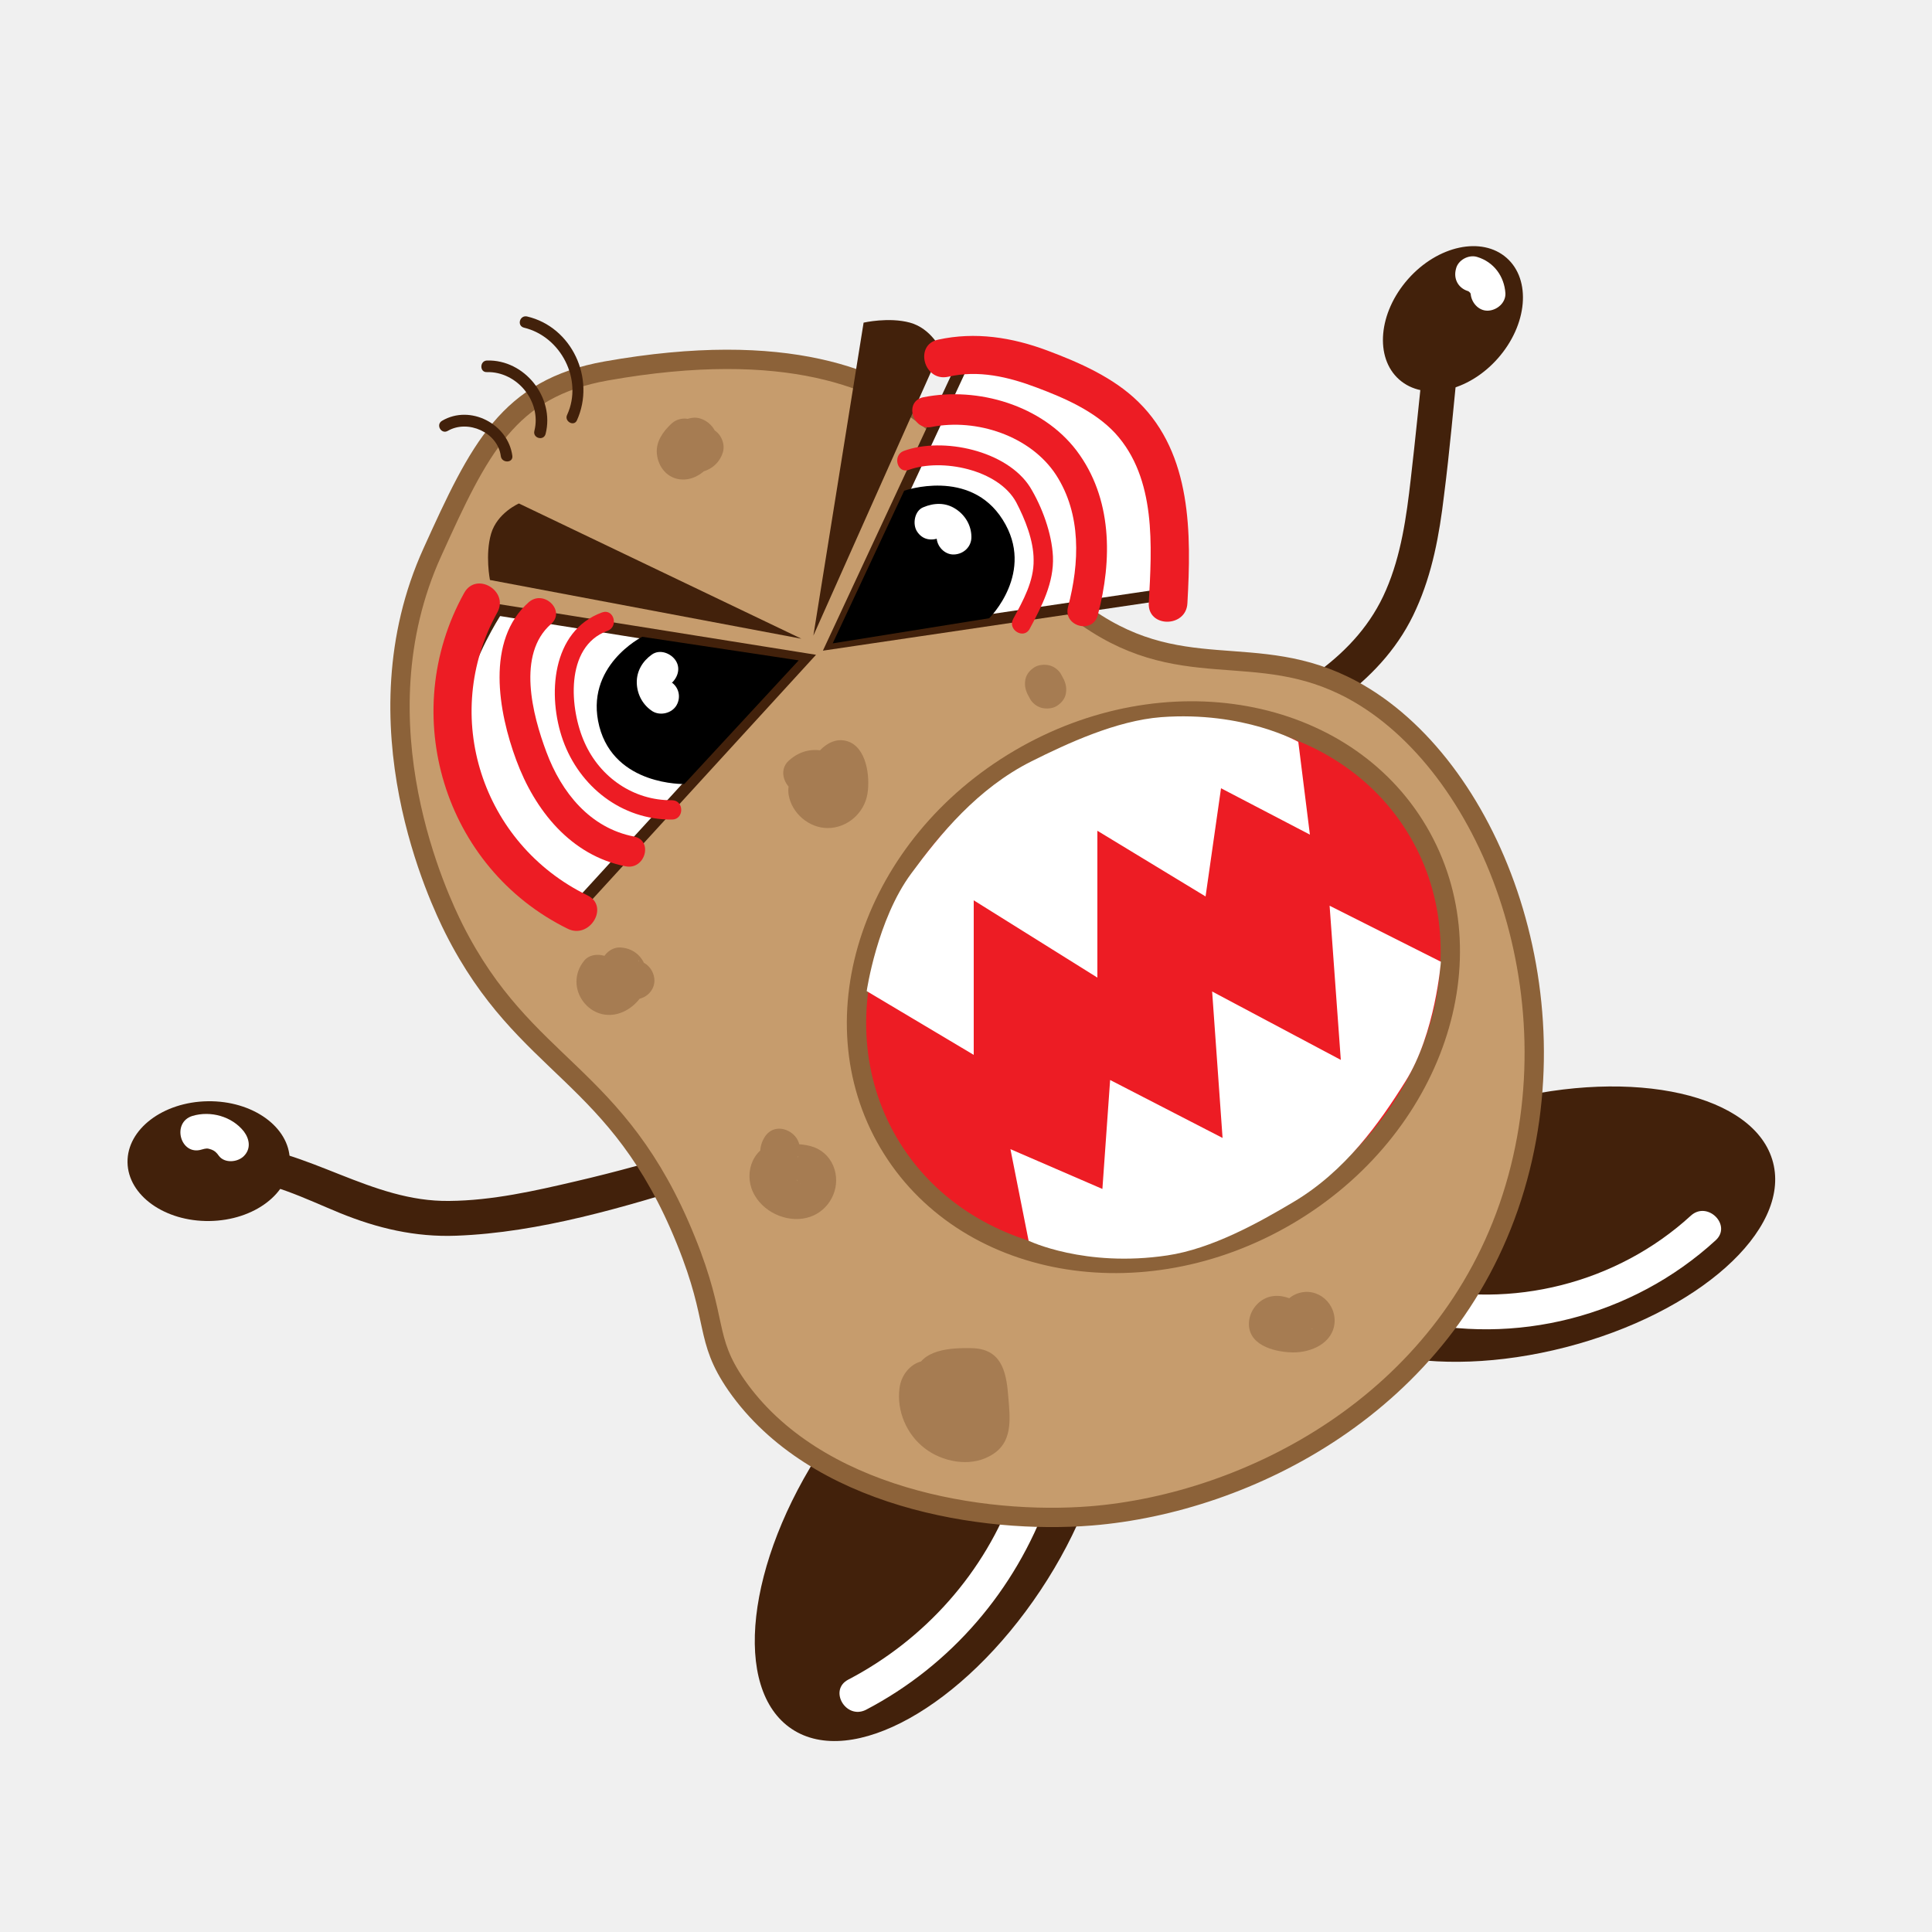
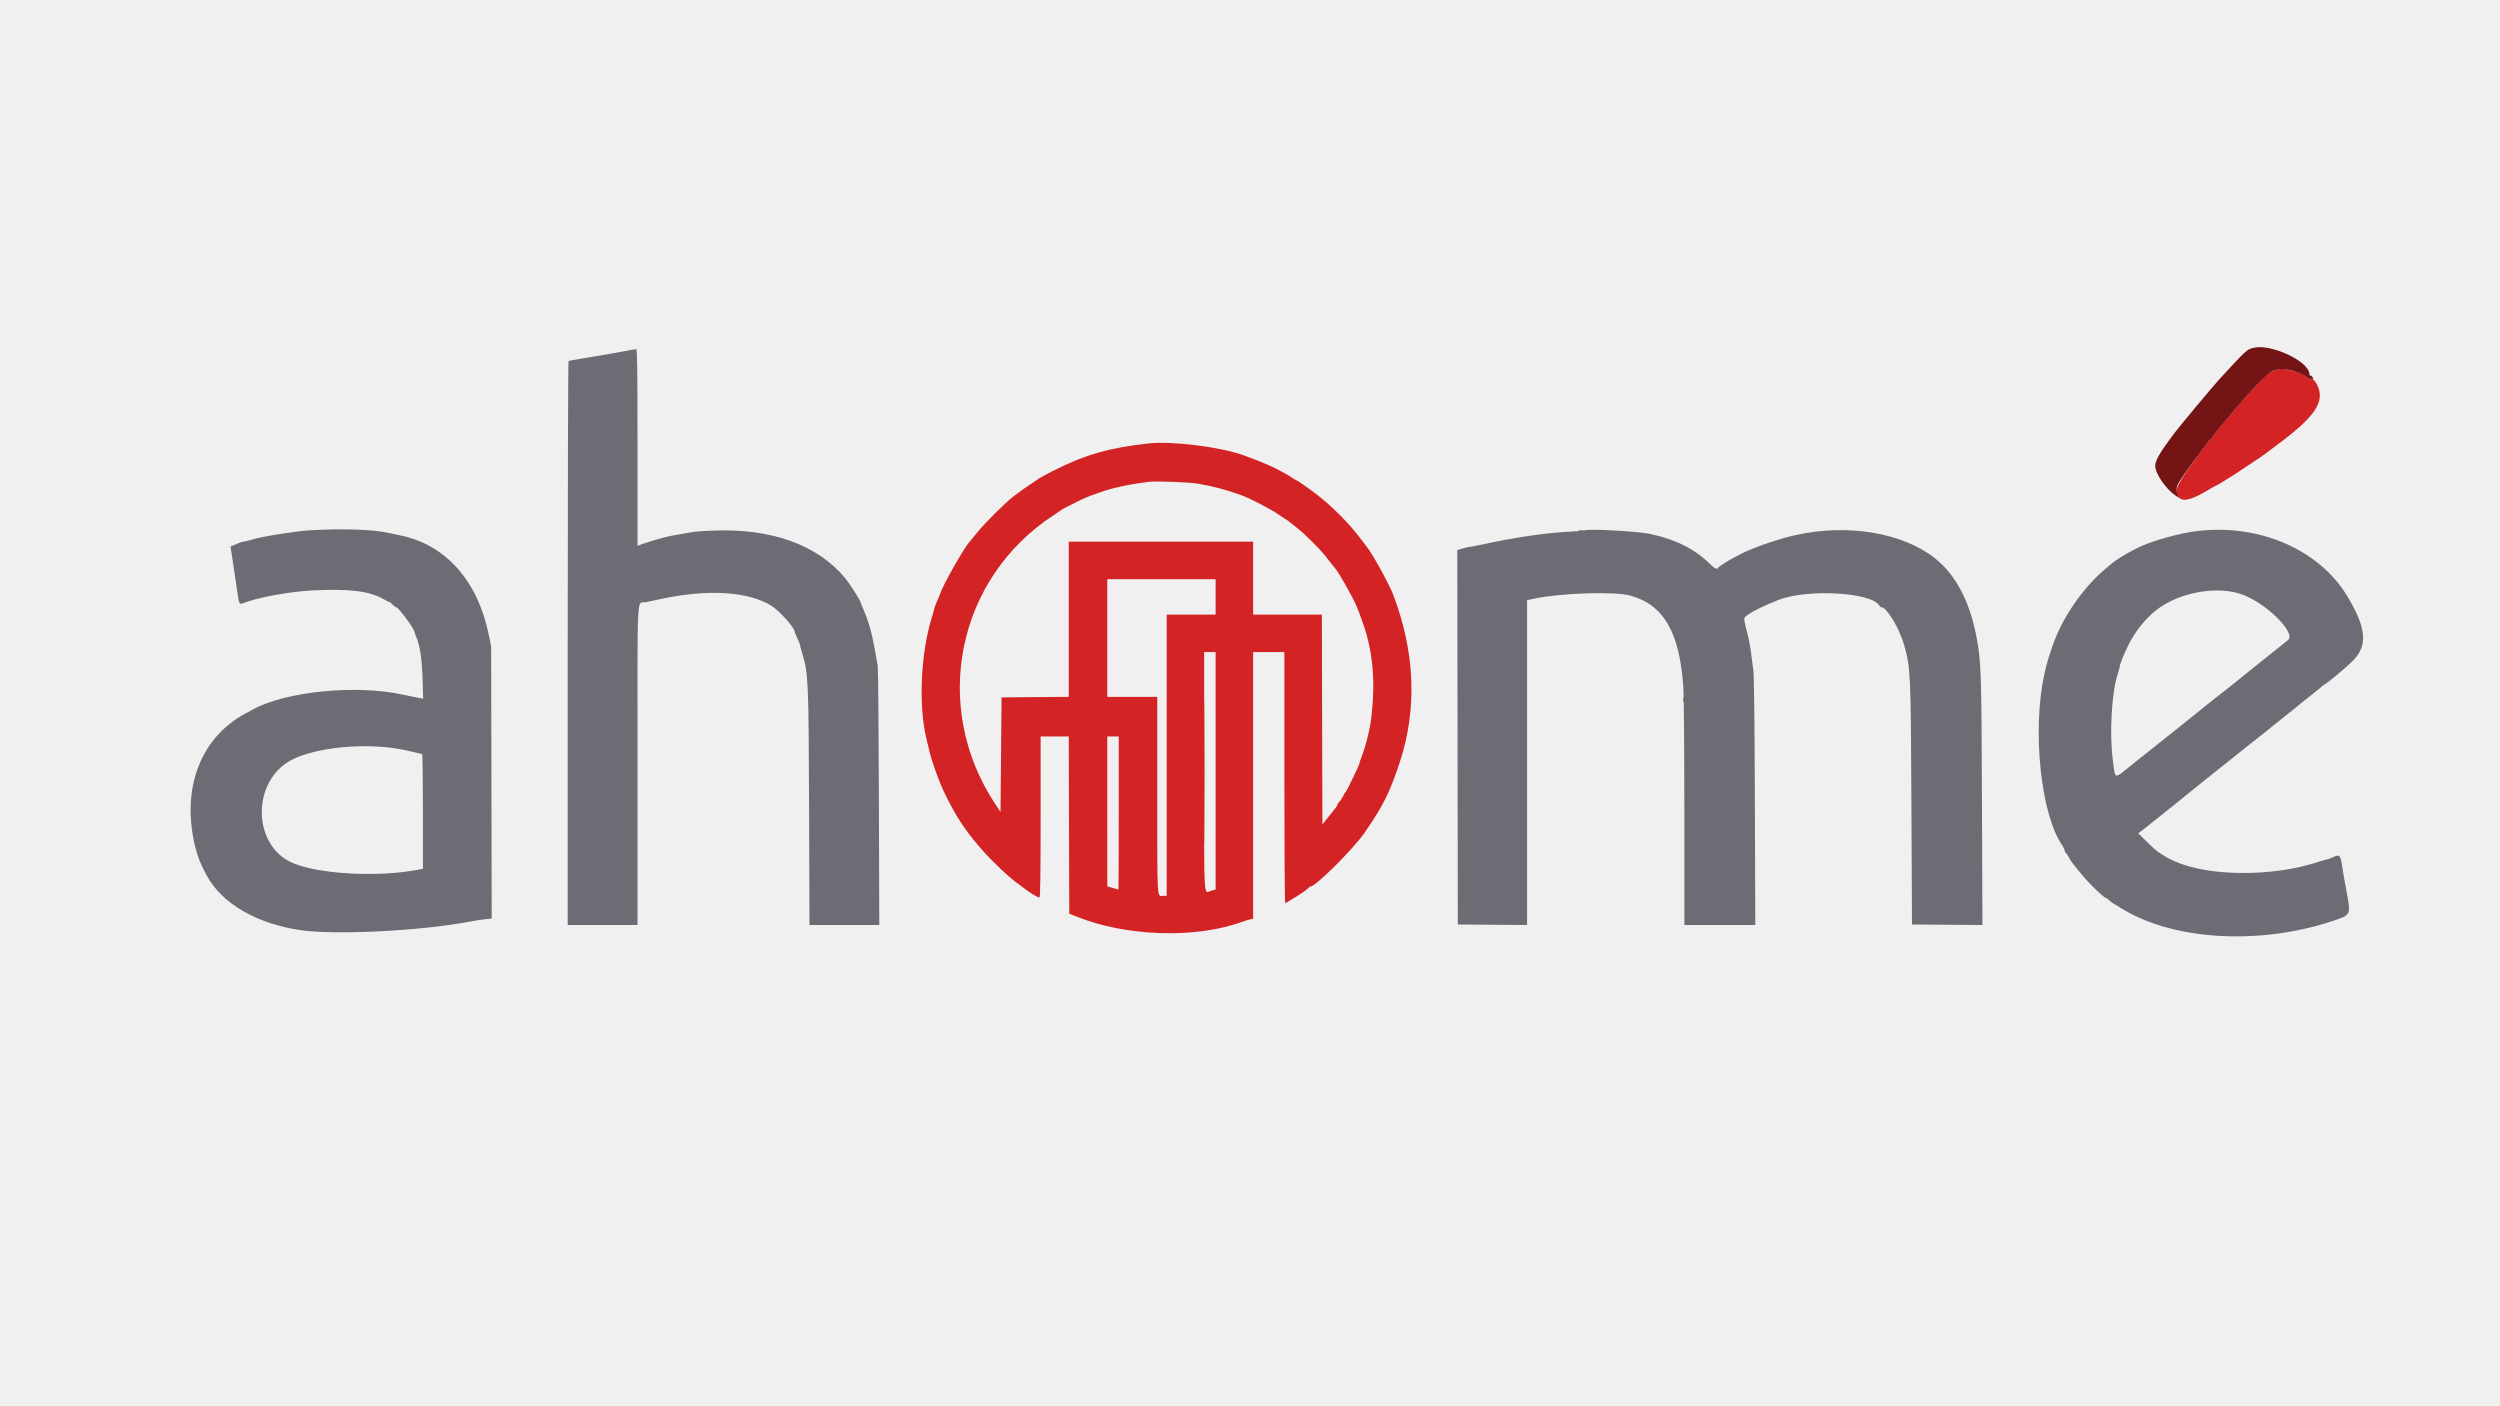
- <svg xmlns="http://www.w3.org/2000/svg" version="1.1" id="Layer_1" x="0px" y="0px" viewBox="0 0 500 500" style="enable-background:new 0 0 500 500;" xml:space="preserve">
-   <style type="text/css">
- 	.st0{display:none;}
- 	.st1{display:inline;fill:#ED1C24;}
- 	.st2{fill:#42210B;}
- 	.st3{fill:#FFFFFF;}
- 	.st4{fill:#C69C6D;stroke:#8C6239;stroke-width:5;stroke-miterlimit:10;}
- 	.st5{fill:#FFFFFF;stroke:#42210B;stroke-width:3;stroke-miterlimit:10;}
- 	.st6{fill:#ED1C24;stroke:#8C6239;stroke-width:5;stroke-miterlimit:10;}
- 	.st7{fill:#A67C52;}
- 	.st8{fill:#ED1C24;}
- </style>
-   <g class="st0">
-     <path class="st1" d="M319.8,169.3c1.5-14.2,13.7-27.2,29.9-31.9c-13.1,1.5-27.3-1.7-36-10c-8.7-8.3-10-21.9-1.4-30.1   c-12,6.7-28.1,8.1-41.4,3.4c-13.3-4.6-23.5-15.1-26.2-26.9c-2-8.8,0-17.9,2-26.7c-6.2,9.4-17.6,17.3-30.5,17.3   c-12.9,0.1-25.7-10.2-22.9-20.7c-5.5,7.8-11.4,15.9-21,20.2c-9.5,4.3-23.7,2.7-28.2-5.5c-1.6,10.8-7.5,22-19.1,27   c-9,3.9-21.5,2.2-28-3.8c5.7,11.4,4.3,25.3-4.1,35.6c-9.9,12.2-29.1,18.6-46.4,15.6c14.7,7.2,28.5,17.7,32.1,31.5   c3.7,13.8-7.1,30.7-24.1,31.7c13.6,3.1,28,7.4,35.6,17.2c7.6,9.8,2.9,26.4-11.1,28c12.8-2.6,27.4,3.9,31.9,14.2   c4.1,9.5-0.9,20.9-10.9,26.5c18.6-8.9,41-17.1,59.6-8.8c13.9,6.2,20.8,21.6,15.1,33.8c10.4-10.6,23-21.3,39.2-23.5   c12.8-1.8,27.5,4.6,31.9,14.1c-0.3-12.7,6.1-25.5,17.5-34c13.8-10.3,34.4-14,52-9.2c-11.1-7.8-14.9-22-8.9-33   c6-11,21.3-18,35.7-16.2C327.5,198.1,318.3,183.5,319.8,169.3z" />
-   </g>
-   <g>
-     <g>
-       <g>
-         <path class="st2" d="M179.7,297.3c-10.1,3.2-20.3,6-30.6,8.4c-10.7,2.5-21.7,5-32.8,5.1C96,311.1,79.9,297.2,60,296.1     c-5.8-0.3-5.8,8.7,0,9c9.9,0.5,18.9,5.1,27.9,8.8c9.8,4,19.6,6.3,30.2,5.9c21.5-0.8,43.5-7.4,64-13.8     C187.6,304.3,185.2,295.6,179.7,297.3L179.7,297.3z" />
-       </g>
-     </g>
-     <g>
-       <g>
-         <path class="st2" d="M322.2,194.8c17.9-8,36-18.5,44.3-37.2c4.2-9.3,6-19.2,7.2-29.3c1.5-11.7,2.5-23.4,3.7-35.2     c0.6-5.8-8.4-5.7-9,0c-1.1,10.3-2.1,20.6-3.3,30.9c-1.1,9.7-2.5,19.7-6.4,28.7c-7.5,17.5-24.6,26.8-41.2,34.2     C312.4,189.4,316.9,197.2,322.2,194.8L322.2,194.8z" />
-       </g>
-     </g>
-     <g>
-       <ellipse transform="matrix(0.5541 -0.8324 0.8324 0.5541 -219.4917 376.0051)" class="st2" cx="241.2" cy="392.9" rx="65.5" ry="33.7" />
-     </g>
-     <g>
-       <g>
-         <path class="st3" d="M224.1,442.5c22-11.5,38.7-31,47.1-54.3c2-5.5-6.7-7.8-8.7-2.4c-7.6,21.1-23.1,38.5-43,48.9     C214.4,437.4,218.9,445.1,224.1,442.5L224.1,442.5z" />
-       </g>
-     </g>
-     <g>
-       <ellipse transform="matrix(0.9684 -0.2494 0.2494 0.9684 -66.4734 109.0276)" class="st2" cx="397" cy="316.8" rx="63.9" ry="32.9" />
-     </g>
-     <g>
-       <g>
-         <path class="st3" d="M363.8,341.5c28.3,7,58.7-0.8,80.2-20.5c4.3-3.9-2.1-10.3-6.4-6.4c-19.1,17.5-46.4,24.4-71.5,18.2     C360.5,331.5,358.1,340.1,363.8,341.5L363.8,341.5z" />
-       </g>
-     </g>
-     <path class="st4" d="M156.9,96c-25.4,4.5-32.9,20.2-45,46.9c-20.2,44.4,2,90.3,5.6,97.5c18.4,36.5,42.3,36.8,60,80.6   c8.6,21.2,4.6,25.2,13.1,37.5c20.4,29.2,63.7,36.1,91.9,33.8c40.3-3.3,91.5-28.8,108.8-82.5c17.1-53.2-6-112.1-41.2-131.2   c-25.3-13.7-44.9-0.5-71.2-20.6c-21.6-16.5-18.4-33.1-37.5-48.8C227.9,98.1,203.7,87.7,156.9,96z" />
-     <ellipse transform="matrix(0.6622 -0.7494 0.7494 0.6622 65.2068 309.6339)" class="st2" cx="376" cy="82.5" rx="21" ry="15.5" />
-     <g>
-       <g>
-         <path class="st3" d="M379.8,75.3c0.8,0.2-0.6-0.4-0.1-0.1c0.2,0.1,0.3,0.2,0.5,0.3c0.4,0.2-0.6-0.7-0.1-0.1     c0.1,0.1,0.7,0.8,0.2,0.2c-0.4-0.5,0,0,0.1,0.1c0.4,0.7,0,0.2,0-0.2c0,0.1,0.1,0.4,0.2,0.5c0.3,0.9-0.1-1,0-0.1     c0.1,2.3,2,4.6,4.5,4.5c2.3-0.1,4.6-2,4.5-4.5c-0.3-4.4-3-8.1-7.3-9.4c-2.2-0.7-5,0.8-5.5,3.1C376.1,72.2,377.4,74.5,379.8,75.3     L379.8,75.3z" />
-       </g>
-     </g>
-     <ellipse transform="matrix(0.9999 -1.433736e-02 1.433736e-02 0.9999 -4.303 0.8051)" class="st2" cx="54" cy="300.5" rx="21" ry="15.5" />
-     <g>
-       <g>
-         <path class="st3" d="M52.2,297.5c1.1-0.3,1.4-0.4,2.5,0c0.8,0.3,1.3,0.7,2,1.7c1.5,1.9,4.8,1.6,6.4,0c1.9-1.9,1.5-4.4,0-6.4     c-3.1-3.9-8.6-5.4-13.3-4C44.3,290.5,46.7,299.2,52.2,297.5L52.2,297.5z" />
-       </g>
-     </g>
-     <g>
-       <g>
-         <path class="st2" d="M149.3,108.8c4.9-10.8-1.3-24.2-12.9-26.9c-1.9-0.4-2.7,2.4-0.8,2.9c9.6,2.3,15.3,13.5,11.2,22.5     C145.9,109,148.5,110.5,149.3,108.8L149.3,108.8z" />
-       </g>
-     </g>
-     <g>
-       <g>
-         <path class="st2" d="M141.2,112.3c2.4-9.4-5.4-19.3-15.2-19c-1.9,0.1-1.9,3.1,0,3c7.8-0.2,14.2,7.6,12.3,15.2     C137.8,113.4,140.7,114.2,141.2,112.3L141.2,112.3z" />
-       </g>
-     </g>
-     <g>
-       <g>
-         <path class="st2" d="M132.6,118c-1.1-8.3-10.9-13.4-18.2-9.1c-1.7,1-0.2,3.6,1.5,2.6c5.2-3,12.9,0.4,13.7,6.5     C129.8,119.9,132.8,119.9,132.6,118L132.6,118z" />
-       </g>
-     </g>
-     <path class="st5" d="M215.5,166.5l34-73c0,0,35,0,46,21c7.5,14.3,8,39,8,39L215.5,166.5z" />
-     <path class="st5" d="M208.2,170.5l-79.5-12.7c0,0-19.6,29-8.4,49.9c7.6,14.2,27.8,28.5,27.8,28.5L208.2,170.5z" />
-     <path class="st2" d="M210.5,164.5l33-74c0,0-2.5-5.5-8-7s-12,0-12,0L210.5,164.5z" />
-     <path class="st2" d="M207.4,165.3l-73.1-35c0,0-5.6,2.4-7.2,7.8c-1.6,5.5-0.3,12-0.3,12L207.4,165.3z" />
-     <path d="M215.5,166.5L234,127c0,0,17-6,25.5,7.5c8.6,13.6-3.5,25.5-3.5,25.5L215.5,166.5z" />
-     <path d="M206.7,170.9l-29.6,32c0,0-18,0.5-22-14.9c-4-15.6,11.1-23.2,11.1-23.2L206.7,170.9z" />
-     <g>
-       <g>
-         <path class="st3" d="M243.4,139.1c-0.6,0.2-0.7,0.3-0.4,0.2c0.3-0.1,0.2-0.1-0.5,0.1c0.7,0-0.3,0-0.4-0.1c0.1,0,0.3,0.1,0.4,0.1     c0.3,0.1,0.2,0-0.4-0.2c0,0,0.6,0.3,0.6,0.3c0.5,0.2-0.9-0.6-0.1-0.1c0.6,0.4-0.3-0.5-0.1-0.1c0.3,0.5-0.3-1-0.1-0.2     c0.2,0.8,0-1,0-0.1c0,2.4,2.1,4.6,4.5,4.5c2.5-0.1,4.5-2,4.5-4.5c0-3-1.6-5.7-4.1-7.3c-2.6-1.7-5.6-1.6-8.4-0.4     c-2.2,0.9-2.8,4.3-1.6,6.2C238.7,139.7,241,140.1,243.4,139.1L243.4,139.1z" />
-       </g>
-     </g>
-     <g>
-       <g>
-         <path class="st3" d="M173.5,176.4c-0.5-0.3-0.1,0,0.2,0.1c-0.7-0.6,0.3,0.5,0.1,0c-0.3-0.5,0.4,0.8,0.1,0.2     c-0.4-0.8,0.2,0.2,0,0.1c0,0,0-0.6,0-0.6c-0.1,0.1-0.1,1,0,0.3c-0.1,0.2-0.1,0.3-0.2,0.5c0.2-0.3,0.2-0.4,0-0.1     c-0.2,0.2-0.2,0.3-0.1,0.1c0.2-0.2,0.1-0.2-0.3,0.2c1.9-1.4,3-4,1.6-6.2c-1.2-1.9-4.1-3.1-6.2-1.6c-2.4,1.7-4,4.3-3.9,7.4     c0.1,3,1.6,5.7,4.1,7.3c2,1.2,5,0.5,6.2-1.6C176.3,180.4,175.7,177.7,173.5,176.4L173.5,176.4z" />
-       </g>
-     </g>
-     <ellipse transform="matrix(0.862 -0.5069 0.5069 0.862 -88.3186 186.5516)" class="st6" cx="298.5" cy="255.5" rx="79.5" ry="68.5" />
-     <g>
-       <g>
-         <path class="st7" d="M173.6,109.8c-2.1,2-3.9,4.6-3.6,7.6c0.3,3.5,2.8,6.6,6.6,6.7c6,0.2,11.5-7.7,8.2-13c-1-1.7-3.1-3.1-5.2-3     c-1.7,0.1-3.1,0.8-4.4,1.9c-2,1.8-2.8,5.2-1.9,7.7c2.4,6.6,11.8,5.9,13.8-0.7c0.7-2.5-0.9-5.6-3.5-6.2c-2.7-0.6-5.4,0.8-6.2,3.5     c0.6-2.1,3.1-2.6,4.6-1c0.8,0.9,1,1.8,0.8,2.8c0.2-0.5,0.1-0.4-0.1,0.3c-0.4,0.7-1,1.2-1.8,1.4c-0.9,0-1.8,0-2.7,0     c-1.8-0.6-2.5-1.6-2.3-3.1c-0.1-0.4-0.1-0.7,0.1-1c0.2-0.3,0.1-0.3-0.1,0.1c0.1-0.1,0.2-0.2,0.3-0.4c-0.2,0.3-0.5,0.5-0.7,0.8     c-0.1,0.1-0.2,0.2-0.3,0.3c-0.3,0.2-0.2,0.2,0.1-0.1c1.3,0.2,2.6,0.4,3.9,0.6c0.2,0.4,0.5,0.9,0.7,1.3c0.2,0.6-0.2,0.9-0.2,1.4     c0,0.4,0.4-0.5-0.1,0.1c0.3-0.4,0.6-0.7,1-1c1.9-1.8,2-5.3,0-7.1C178.7,107.9,175.6,107.8,173.6,109.8L173.6,109.8z" />
-       </g>
-     </g>
-     <g>
-       <g>
-         <path class="st7" d="M151.2,248.6c-5.7,7,1.7,16.9,10,13.3c3.4-1.5,6.3-5,6.3-8.9c0-4.2-2.7-7.6-7-7.8c-3.1-0.1-5.8,3.3-4.8,6.3     c1.2,3.4,3.7,6.1,7.3,7c2.6,0.6,5.4-0.8,6.2-3.5c0.7-2.5-0.9-5.5-3.5-6.2c-1.7-0.4,0,0.1-0.2,0.1c-0.4,0-0.4-0.8-0.1-0.1     c-1.6,2.1-3.2,4.2-4.8,6.3c-2.4-0.1-2.8-1.1-3-2.6c0.1,0.7-0.1,0.2,0.1-0.1c0.7-0.9-0.5,0.5,0,0c-0.5,0.5-0.3,0.1-0.2,0.2     c0.1,0,0.6,0,0.7,0c0.4,0.1,0.5,0.4,0.8,0.6c0.2,0.3,0.2,0.2-0.1-0.2c0.1,0.1,0.1,0.3,0.2,0.4c0,1,0.1,1.1-0.7,2.1     c1.7-2.1,2-5,0-7.1C156.5,246.8,152.9,246.5,151.2,248.6L151.2,248.6z" />
-       </g>
-     </g>
-     <g>
-       <g>
-         <path class="st7" d="M204.1,205.7c0.8,4.8,5.3,8.6,10.1,8.6c5.1,0,9.5-3.9,10.3-8.9c0.7-4.4-0.2-12.1-5.3-13.6     c-2.7-0.8-5.2,0.5-7,2.4c-1.1,1.2-1.5,1.7-3.1,1.2c0.7,2.8,1.5,5.6,2.2,8.4c0.2-0.2-0.5,0.2-0.5,0.2c6.3,1.4,8.9-8.2,2.7-9.6     c-3.5-0.8-6.6,0-9.3,2.4c-3,2.6-1.1,7.2,2.2,8.4c2.6,0.9,5.5,0.8,8-0.2c1.3-0.5,2.4-1.2,3.4-2.1c0.4-0.3,0.7-0.6,1-1     c0.2-0.3,0.4-0.5,0.6-0.7c0.4-0.4,0.3-0.4-0.5,0.3c-0.9,0-1.8,0-2.7,0c0.2,0.1,0.3,0.1,0.5,0.2c-0.7-0.4-1.5-0.9-2.2-1.3     c0.1,0.2,0.3,0.3,0.4,0.5c-0.4-0.7-0.9-1.5-1.3-2.2c0.4,1.2,0.8,2.5,1,3.7c0,0.4,0,0.8,0,1.2c0,0.5-0.5,0.9,0,0.4     c-0.8,0.6-0.9,0.2-1.1-0.9c-0.4-2.7-3.8-4.1-6.2-3.5C204.7,200.3,203.7,203,204.1,205.7L204.1,205.7z" />
-       </g>
-     </g>
-     <g>
-       <g>
-         <path class="st7" d="M265.9,179.6c0.2,0.4,0.5,0.9,0.7,1.3c0.6,1.1,1.8,2,3,2.3c1.2,0.3,2.8,0.2,3.9-0.5c1.1-0.7,2-1.7,2.3-3     c0.3-1.4,0.1-2.6-0.5-3.9c-0.2-0.4-0.5-0.9-0.7-1.3c-0.6-1.1-1.8-2-3-2.3c-1.2-0.3-2.8-0.2-3.9,0.5c-1.1,0.7-2,1.7-2.3,3     C265.1,177.1,265.3,178.3,265.9,179.6L265.9,179.6z" />
-       </g>
-     </g>
-     <g>
-       <g>
-         <path class="st7" d="M200.4,295.8c-6.1,1.6-8.1,8.6-5,13.7c2.8,4.7,9.1,7.2,14.3,5.4c4.9-1.7,7.8-7.1,6.3-12.2     c-0.8-2.7-2.7-4.8-5.3-5.8c-1.4-0.5-2.8-0.7-4.2-0.8c-0.1,0-0.9-0.1-0.9-0.1c0.2-0.4,1.2,2.5,0.9,0.7c0,0.9,0,1.8,0,2.7     c-0.1,0.1-0.1,0.1-0.2,0.2c3.1-5.6-5.5-10.7-8.6-5c-1.7,3-1.1,6.6,1.4,9c1.3,1.2,2.8,2,4.5,2.3c0.8,0.1,1.6,0.2,2.4,0.3     c0.4,0,0.7,0,1.1,0.1c0.2,0.1,0.1,0.1-0.2-0.1c0,0.1-0.6-0.5-0.6-0.5c-0.1-0.1-0.1-0.2,0-0.3c0.1-0.3,0.1-0.1-0.1,0.5     c-0.3-0.1,0.7-0.2-0.3-0.3c-0.9-0.1-1.1-0.6-1.8-0.9c0,0-0.2-0.3-0.3-0.3c0.3,0-0.8,1.2-0.8,1.2     C209.3,303.8,206.6,294.2,200.4,295.8L200.4,295.8z" />
-       </g>
-     </g>
-     <g>
-       <g>
-         <path class="st7" d="M244.8,355.3c-4-6.2-11.2-2.3-12,3.9c-0.8,5.9,1.8,12,6.5,15.6c4.5,3.5,11.5,4.9,16.7,2.1     c6.4-3.3,5.4-9.8,4.9-15.9c-0.5-6.3-1.9-12-9.5-12.1c-5.1-0.1-13.1,0.2-14.5,6.4c-1.2,5.4,2.5,12.8,8.2,13.8     c6.2,1.1,11.2-5.5,7.8-11c-2.2-3.5-8.1-3.1-9.1,1.2c-1.1,4.4,0.5,8,4.1,10.6c5.2,3.8,10.2-4.8,5-8.6c0.2,0.2,0.4,0.5,0.5,0.7     c-3,0.4-6.1,0.8-9.1,1.2c-0.4-0.7,3.4-3.1,2.9-4.8c-0.8-2.6-1.7,1.4-1.9,1.1c0,0.1,5.2-0.1,5.6-0.4c0.7,0.1,0.8-0.1,0.2-0.6     c-0.4-0.7-0.5-0.8-0.4-0.3c-0.2,0.3,0.2,1.9,0.2,2.3c0.2,2,0.3,4,0.5,5.9c0.1,1.6,0.4,1.7-1.1,2c-1.3,0.2-2.9-0.3-4-0.9     c-1.4-0.8-2.5-2-3.1-3.5c-0.3-0.7-0.4-1.3-0.5-2c0-0.3-0.1-0.7,0-1c0.2-1.9-1.1-1.5-3.8,1.2c-1-0.8-2-1.5-3-2.3     c0.1,0.2,0.2,0.4,0.4,0.6C239.6,365.7,248.3,360.7,244.8,355.3L244.8,355.3z" />
-       </g>
-     </g>
-     <g>
-       <g>
-         <path class="st7" d="M336.5,337.4c-2.4-1.5-5.1-2.5-7.9-1.8c-2.7,0.7-4.9,3.2-5.3,6c-0.9,6.4,6.3,8.3,11.2,8.4     c4.8,0.1,10.6-2.4,10.9-7.9c0.2-5.6-5.5-9.6-10.6-6.9c-5.7,3-0.7,11.6,5,8.6c-0.1,0.1-0.2,0.1-0.3,0.2c-0.9,0-1.8,0-2.7,0     c-2.1-0.4-1.4-4.8-0.3-4.3c0,0-1.3,0.3-1.3,0.3c-0.6,0-1.2,0-1.8-0.1c-0.5-0.1-1-0.2-1.5-0.4c-1.2-0.5-1-0.2,0.6,0.7     c0.2,0.8,0.5,1.7,0.7,2.5c-3.4,1.1-4.4,1.9-2.8,2.7c0.4,0.2,0.7,0.4,1.1,0.7C336.9,349.6,341.9,340.9,336.5,337.4L336.5,337.4z" />
-       </g>
-     </g>
-     <path class="st3" d="M224.3,256.5L252,273v-40l32,20v-38l28,17l4-28l23,12l-3-24c0,0-14-8-35.5-6.4c-11.6,0.9-24.3,6.8-33.5,11.4   c-14,7-23.7,18.9-31.2,29.1C227,238,224.3,256.5,224.3,256.5z" />
-     <path class="st3" d="M372.9,248.9l-28.8-14.5l2.9,39.9l-33.3-17.7l2.7,37.9l-29.1-15l-2,28.2l-23.8-10.3l4.7,23.7   c0,0,14.5,7,35.9,3.8c11.5-1.7,23.7-8.5,32.6-13.8c13.5-8,22.3-20.5,29-31.2C371.5,267.5,372.9,248.9,372.9,248.9z" />
-   </g>
-   <g>
-     <g>
-       <path class="st8" d="M235.2,121.6c8.5-3.1,23.2-0.1,27.8,8.4c2.3,4.4,4.5,9.9,4.5,14.9c0.1,5.5-2.7,10.5-5.3,15.3    c-1.5,2.8,2.8,5.4,4.3,2.5c3.1-5.8,6.3-11.9,6-18.7c-0.3-6-2.8-12.8-5.9-17.9c-6-9.5-22.6-13.1-32.7-9.4    C230.9,117.8,232.2,122.7,235.2,121.6L235.2,121.6z" />
-     </g>
-   </g>
-   <g>
-     <g>
-       <path class="st8" d="M241.1,110.5c11.6-2.3,25.6,2.3,32.2,12.4c6.6,10.2,6.1,22.8,3.1,34.2c-1.3,5,6.4,7.1,7.7,2.1    c3.8-14.3,3.8-30.3-5.5-42.6c-8.9-11.7-25.5-16.6-39.6-13.8C233.9,103.8,236.1,111.5,241.1,110.5L241.1,110.5z" />
-     </g>
-   </g>
-   <g>
-     <g>
-       <path class="st8" d="M245.4,97.5c7.8-1.8,15.5,0,22.9,2.8c7.2,2.7,15,6.1,20.3,11.8c10.7,11.7,9.5,29.3,8.7,44    c-0.3,6.4,9.7,6.4,10,0c1-17.9,1.2-38.5-12.7-52.1c-6.4-6.3-15.3-10.2-23.6-13.3c-9.1-3.4-18.6-4.9-28.2-2.8    C236.5,89.2,239.1,98.9,245.4,97.5L245.4,97.5z" />
-     </g>
-   </g>
-   <g>
-     <g>
-       <path class="st8" d="M155.8,158.5c-13.1,4.8-14.2,21.6-10.1,33.1c4.3,12,15.2,20.6,28.2,20.5c3.2,0,3.2-5,0-5    c-9.9,0.1-18.6-5.9-22.6-14.9c-3.9-8.6-5.2-24.8,5.8-28.9C160.2,162.3,158.9,157.4,155.8,158.5L155.8,158.5z" />
-     </g>
-   </g>
-   <g>
-     <g>
-       <path class="st8" d="M164.1,216.5c-11.4-2.2-18.8-11.4-22.7-21.9c-3.6-9.6-7.7-25.3,1.2-33.1c3.9-3.4-1.8-9-5.7-5.7    c-11.3,9.9-7.9,28.5-3.3,40.9c4.8,13,14.1,24.7,28.3,27.5C167,225.2,169.1,217.5,164.1,216.5L164.1,216.5z" />
-     </g>
-   </g>
-   <g>
-     <g>
-       <path class="st8" d="M152,231.7c-27.3-13.3-38.1-46.5-23.3-73.2c3.1-5.6-5.5-10.7-8.6-5c-17.3,31.2-5.3,71.1,26.9,86.9    C152.7,243.1,157.8,234.5,152,231.7L152,231.7z" />
-     </g>
+ <svg xmlns="http://www.w3.org/2000/svg" id="svg" version="1.1" width="400" height="224.908" viewBox="0 0 400 224.908">
+   <g id="svgg">
+     <path id="path0" d="M100.417 56.099 C 99.056 56.367,95.137 57.044,92.762 57.421 C 91.851 57.566,91.045 57.722,90.970 57.769 C 90.895 57.815,90.833 78.136,90.833 102.927 L 90.833 148.000 96.417 148.000 L 102.000 148.000 102.000 122.423 C 102.000 93.429,101.830 96.663,103.373 96.344 C 103.764 96.263,104.796 96.043,105.667 95.853 C 113.211 94.215,119.767 94.617,123.460 96.946 C 124.761 97.766,127.167 100.479,127.167 101.126 C 127.167 101.206,127.354 101.660,127.583 102.135 C 127.813 102.610,128.001 103.092,128.002 103.208 C 128.003 103.323,128.158 103.904,128.345 104.500 C 129.326 107.623,129.385 108.933,129.453 129.292 L 129.516 148.000 135.101 148.000 L 140.686 148.000 140.621 127.542 C 140.585 116.290,140.503 106.821,140.437 106.500 C 140.372 106.179,140.131 104.867,139.902 103.583 C 139.462 101.116,138.936 99.290,138.147 97.487 C 137.883 96.884,137.667 96.345,137.667 96.291 C 137.667 96.096,135.907 93.332,135.336 92.630 C 130.945 87.231,123.508 84.514,114.167 84.896 C 111.481 85.006,111.229 85.032,109.167 85.410 C 108.479 85.537,107.654 85.683,107.333 85.737 C 106.629 85.853,104.085 86.580,102.875 87.011 L 102.000 87.322 102.000 71.578 C 102.000 59.084,101.957 55.837,101.792 55.852 C 101.677 55.862,101.058 55.973,100.417 56.099 M49.583 84.847 C 47.276 84.981,41.921 85.839,40.333 86.329 C 39.737 86.513,39.121 86.665,38.963 86.665 C 38.805 86.666,38.273 86.845,37.780 87.063 L 36.883 87.460 37.267 89.938 C 37.478 91.301,37.780 93.339,37.938 94.467 C 38.249 96.678,38.280 96.747,38.863 96.519 C 41.215 95.596,46.239 94.667,49.917 94.474 C 55.974 94.157,59.198 94.568,61.551 95.958 C 61.900 96.165,62.243 96.333,62.314 96.333 C 62.384 96.333,62.618 96.521,62.833 96.750 C 63.049 96.979,63.305 97.171,63.404 97.175 C 63.786 97.194,66.333 100.661,66.333 101.161 C 66.333 101.241,66.478 101.644,66.656 102.058 C 67.199 103.326,67.524 105.590,67.617 108.767 L 67.706 111.784 66.811 111.623 C 66.319 111.535,65.268 111.320,64.475 111.147 C 56.970 109.504,45.814 110.605,40.451 113.516 C 40.286 113.606,39.742 113.900,39.242 114.171 C 32.084 118.043,29.016 126.085,31.183 135.294 C 31.583 136.991,32.093 138.285,33.071 140.078 C 35.524 144.577,41.025 147.782,48.083 148.825 C 53.521 149.629,67.127 148.962,74.864 147.512 C 75.810 147.335,77.054 147.140,77.629 147.078 L 78.674 146.966 78.629 125.192 L 78.583 103.417 78.189 101.500 C 76.420 92.900,71.294 87.148,64.083 85.672 C 63.717 85.597,62.854 85.412,62.167 85.261 C 59.640 84.706,54.790 84.546,49.583 84.847 M253.500 84.876 C 253.454 84.920,252.442 85.002,251.250 85.059 C 247.414 85.242,242.316 85.985,237.250 87.100 C 236.242 87.321,235.299 87.502,235.155 87.501 C 235.011 87.501,234.505 87.615,234.030 87.757 L 233.166 88.013 233.208 117.965 L 233.250 147.917 238.792 147.961 L 244.333 148.004 244.333 122.014 L 244.333 96.023 245.542 95.770 C 249.793 94.881,258.208 94.606,260.754 95.274 C 266.156 96.689,268.756 101.151,269.335 110.000 C 269.422 111.329,269.495 120.423,269.497 130.208 L 269.500 148.000 275.174 148.000 L 280.848 148.000 280.779 128.125 C 280.732 114.405,280.652 107.889,280.521 107.083 C 280.417 106.442,280.255 105.242,280.162 104.417 C 280.068 103.592,279.814 102.242,279.597 101.417 C 279.000 99.146,278.974 98.906,279.300 98.630 C 280.080 97.967,282.061 96.968,284.500 96.007 C 289.160 94.170,299.499 94.754,300.713 96.922 C 300.788 97.056,300.935 97.167,301.038 97.167 C 301.883 97.167,303.914 100.558,304.668 103.227 C 305.694 106.857,305.729 107.636,305.827 128.750 L 305.917 147.917 311.553 147.961 L 317.189 148.004 317.115 128.294 C 317.037 107.459,316.983 105.842,316.238 101.917 C 315.138 96.115,312.851 91.835,309.445 89.205 C 304.274 85.211,295.574 83.785,287.417 85.594 C 285.747 85.965,285.178 86.127,282.833 86.900 C 281.238 87.426,279.250 88.234,278.446 88.682 C 278.279 88.775,277.829 89.013,277.446 89.210 C 276.481 89.706,275.043 90.628,274.918 90.831 C 274.717 91.156,274.364 90.994,273.574 90.214 C 271.135 87.810,268.042 86.271,263.917 85.408 C 261.879 84.982,253.819 84.570,253.500 84.876 M351.667 84.954 C 348.632 85.305,344.147 86.570,341.946 87.696 C 340.540 88.415,340.137 88.640,339.335 89.148 C 338.214 89.859,338.363 89.746,336.750 91.113 C 333.263 94.069,329.989 98.817,328.497 103.083 C 327.729 105.281,327.502 106.056,327.109 107.833 C 325.103 116.898,326.535 130.436,330.020 135.359 C 330.192 135.602,330.333 135.917,330.333 136.058 C 330.333 136.198,330.409 136.361,330.502 136.418 C 330.595 136.476,330.815 136.799,330.990 137.136 C 331.339 137.808,331.517 138.043,333.271 140.154 C 334.386 141.496,336.649 143.667,336.933 143.667 C 337.004 143.667,337.233 143.827,337.441 144.023 C 337.650 144.219,337.965 144.463,338.141 144.565 C 338.318 144.667,339.014 145.084,339.689 145.493 C 347.905 150.465,361.555 151.233,373.167 147.377 C 376.251 146.353,376.185 146.510,375.358 142.167 C 375.175 141.204,374.939 139.830,374.833 139.113 C 374.484 136.742,374.384 136.619,373.250 137.167 C 372.883 137.344,372.483 137.491,372.360 137.494 C 372.236 137.497,371.599 137.679,370.943 137.897 C 363.690 140.312,353.409 140.267,347.921 137.796 C 346.866 137.321,346.483 137.101,345.167 136.214 C 344.938 136.060,344.158 135.344,343.435 134.624 L 342.120 133.314 342.519 133.039 C 342.738 132.887,343.561 132.235,344.349 131.590 C 345.137 130.945,346.409 129.929,347.176 129.333 C 347.942 128.737,348.742 128.100,348.952 127.917 C 349.357 127.564,349.638 127.335,351.274 126.030 C 351.838 125.580,352.400 125.126,352.524 125.020 C 352.708 124.863,354.759 123.228,358.880 119.952 C 359.135 119.749,359.435 119.507,359.547 119.415 C 359.659 119.322,360.275 118.838,360.917 118.340 C 361.558 117.841,362.196 117.333,362.333 117.210 C 362.471 117.088,363.633 116.154,364.917 115.136 C 367.068 113.430,368.020 112.662,368.667 112.112 C 368.804 111.995,369.442 111.493,370.083 110.996 C 370.725 110.498,371.296 110.026,371.352 109.947 C 371.409 109.868,371.610 109.716,371.799 109.610 C 372.500 109.215,375.453 106.747,376.500 105.679 C 378.883 103.249,378.625 100.449,375.549 95.365 C 371.061 87.947,361.570 83.810,351.667 84.954 M358.940 95.190 C 362.821 96.701,367.407 101.337,366.083 102.411 C 365.438 102.935,365.037 103.256,360.667 106.747 C 358.421 108.541,356.385 110.176,356.143 110.380 C 355.901 110.583,355.496 110.900,355.243 111.083 C 354.841 111.376,353.281 112.610,352.642 113.142 C 352.283 113.442,350.127 115.174,348.981 116.083 C 347.425 117.319,344.316 119.796,343.794 120.216 C 343.544 120.418,343.169 120.713,342.961 120.871 C 342.753 121.030,342.049 121.592,341.396 122.121 C 338.109 124.784,338.488 124.826,338.069 121.750 C 337.482 117.440,337.854 110.765,338.848 107.797 C 339.023 107.273,339.167 106.734,339.167 106.600 C 339.167 106.291,339.862 104.574,340.553 103.178 C 341.586 101.090,343.220 99.037,344.939 97.667 C 348.624 94.729,354.904 93.618,358.940 95.190 M63.293 119.745 C 64.186 119.880,65.479 120.141,66.167 120.325 C 66.854 120.509,67.473 120.661,67.542 120.663 C 67.610 120.665,67.667 124.790,67.667 129.830 L 67.667 138.994 67.292 139.073 C 60.599 140.483,50.099 139.850,46.250 137.804 C 40.613 134.808,40.390 125.748,45.861 122.055 C 49.147 119.837,57.009 118.796,63.293 119.745 " stroke="none" fill="#6c6c74" fill-rule="evenodd" />
+     <path id="path1" d="M364.235 59.157 C 363.232 59.397,362.469 60.044,360.021 62.732 C 354.418 68.882,348.241 77.105,348.274 78.370 C 348.330 80.517,349.872 80.499,353.475 78.310 C 354.057 77.956,354.576 77.667,354.627 77.667 C 354.717 77.667,355.345 77.287,357.333 76.032 C 358.455 75.324,362.187 72.822,362.417 72.624 C 362.508 72.546,363.263 71.979,364.094 71.365 C 370.436 66.684,372.067 64.291,370.750 61.599 C 370.363 60.807,369.667 60.227,369.667 60.697 C 369.667 60.788,369.433 60.666,369.147 60.425 C 368.352 59.757,367.758 59.501,366.390 59.240 C 365.025 58.978,364.989 58.977,364.235 59.157 M183.833 70.944 C 177.598 71.608,173.627 72.740,168.583 75.293 C 167.575 75.803,166.563 76.348,166.333 76.503 C 166.104 76.658,165.699 76.928,165.433 77.101 C 164.337 77.817,163.324 78.536,162.132 79.444 C 160.835 80.431,157.406 83.858,156.239 85.333 C 155.696 86.021,155.209 86.621,155.159 86.667 C 154.412 87.344,150.859 93.596,150.413 95.015 C 150.344 95.236,150.110 95.806,149.894 96.281 C 149.677 96.756,149.500 97.220,149.500 97.311 C 149.500 97.402,149.318 98.063,149.095 98.780 C 147.302 104.559,146.935 112.885,148.237 118.250 C 148.460 119.167,148.714 120.217,148.803 120.583 C 149.102 121.825,150.249 125.019,150.867 126.333 C 152.759 130.357,154.333 132.786,157.075 135.917 C 158.759 137.839,161.520 140.445,162.901 141.417 C 163.162 141.600,163.572 141.906,163.813 142.096 C 164.794 142.872,166.167 143.686,166.328 143.586 C 166.444 143.515,166.500 139.274,166.500 130.657 L 166.500 117.833 168.749 117.833 L 170.998 117.833 171.041 132.012 L 171.083 146.190 172.250 146.658 C 180.193 149.848,191.250 150.208,198.676 147.518 C 199.175 147.337,199.790 147.145,200.042 147.092 L 200.500 146.994 200.500 125.663 L 200.500 104.333 203.000 104.333 L 205.500 104.333 205.500 124.417 C 205.500 135.462,205.558 144.500,205.630 144.500 C 205.701 144.500,205.927 144.382,206.132 144.239 C 206.337 144.095,206.672 143.886,206.877 143.775 C 207.662 143.346,209.107 142.356,209.319 142.100 C 209.441 141.953,209.609 141.833,209.692 141.833 C 210.522 141.833,216.589 135.782,218.382 133.167 C 221.349 128.838,222.311 126.914,223.923 122.083 C 226.767 113.558,226.434 104.433,222.943 95.229 C 222.256 93.417,219.513 88.445,218.642 87.433 C 218.555 87.332,218.180 86.837,217.808 86.333 C 216.011 83.895,213.144 81.002,210.578 79.037 C 209.488 78.202,207.524 76.833,207.416 76.833 C 207.353 76.833,207.066 76.665,206.778 76.458 C 206.490 76.252,205.991 75.951,205.669 75.789 C 205.347 75.627,204.896 75.384,204.667 75.249 C 203.745 74.707,201.607 73.804,199.000 72.856 C 195.315 71.516,187.600 70.543,183.833 70.944 M191.750 77.403 C 194.144 77.811,196.304 78.390,198.692 79.264 C 200.179 79.809,203.691 81.653,204.774 82.458 C 205.175 82.756,205.544 83.000,205.594 83.000 C 205.714 83.000,207.947 84.766,208.583 85.364 C 210.672 87.328,211.629 88.354,212.748 89.833 C 213.199 90.429,213.612 90.954,213.666 91.000 C 214.040 91.316,216.300 95.292,216.982 96.833 C 217.297 97.545,217.438 97.916,218.057 99.667 C 219.662 104.203,220.093 108.964,219.422 114.735 C 219.197 116.673,218.588 119.159,217.899 120.960 C 217.680 121.534,217.500 122.079,217.500 122.170 C 217.500 122.387,215.488 126.557,215.331 126.667 C 215.265 126.712,215.057 127.055,214.868 127.428 C 214.679 127.801,214.406 128.204,214.262 128.323 C 214.118 128.443,214.000 128.626,214.000 128.731 C 214.000 128.836,213.811 129.146,213.579 129.419 C 213.347 129.693,212.804 130.366,212.371 130.915 L 211.583 131.913 211.541 115.123 L 211.498 98.333 205.999 98.333 L 200.500 98.333 200.500 92.500 L 200.500 86.667 185.750 86.667 L 171.000 86.667 171.000 99.081 L 171.000 111.495 165.625 111.539 L 160.250 111.583 160.167 120.749 L 160.083 129.914 159.254 128.665 C 148.896 113.063,153.079 92.479,168.662 82.378 C 169.260 81.990,169.831 81.606,169.929 81.524 C 170.028 81.442,170.440 81.217,170.846 81.025 C 171.251 80.832,171.696 80.610,171.833 80.531 C 172.362 80.227,173.946 79.505,174.583 79.279 C 174.950 79.148,175.588 78.922,176.000 78.775 C 178.031 78.054,180.556 77.505,183.667 77.108 C 184.978 76.941,190.144 77.129,191.750 77.403 M194.500 95.500 L 194.500 98.333 190.583 98.333 L 186.667 98.333 186.667 120.833 L 186.667 143.333 186.180 143.333 C 185.077 143.333,185.167 144.747,185.167 127.316 L 185.167 111.500 181.167 111.500 L 177.167 111.500 177.167 102.083 L 177.167 92.667 185.833 92.667 L 194.500 92.667 194.500 95.500 M194.500 123.325 L 194.500 142.318 193.875 142.491 C 192.532 142.864,192.667 144.985,192.667 123.500 L 192.667 104.333 193.583 104.333 L 194.500 104.333 194.500 123.325 M179.000 130.083 C 179.000 136.821,178.976 142.333,178.947 142.333 C 178.918 142.333,178.505 142.218,178.030 142.077 L 177.167 141.820 177.167 129.827 L 177.167 117.833 178.083 117.833 L 179.000 117.833 179.000 130.083 " stroke="none" fill="#d42324" fill-rule="evenodd" />
+     <path id="path2" d="M360.546 55.653 C 359.473 55.926,359.410 55.984,355.099 60.678 C 354.036 61.835,348.770 68.146,347.863 69.349 C 345.625 72.320,344.833 73.674,344.833 74.532 C 344.834 75.772,346.516 78.227,348.104 79.306 L 348.625 79.660 348.388 78.972 C 348.083 78.086,348.218 77.699,349.440 75.944 C 353.946 69.474,361.762 60.321,363.583 59.382 C 364.906 58.701,367.725 59.229,369.147 60.425 C 369.433 60.666,369.667 60.784,369.667 60.687 C 369.667 60.590,369.788 60.557,369.936 60.614 C 370.166 60.702,370.177 60.664,370.011 60.354 C 369.904 60.154,369.745 60.035,369.658 60.089 C 369.571 60.142,369.500 60.039,369.500 59.859 C 369.500 57.834,363.343 54.941,360.546 55.653 M252.627 84.951 C 252.834 84.991,253.134 84.990,253.294 84.948 C 253.453 84.906,253.283 84.874,252.917 84.875 C 252.550 84.877,252.420 84.911,252.627 84.951 M192.747 123.500 C 192.747 134.087,192.767 138.419,192.792 133.125 C 192.816 127.831,192.816 119.169,192.792 113.875 C 192.767 108.581,192.747 112.912,192.747 123.500 M269.372 112.000 C 269.372 112.321,269.406 112.452,269.448 112.292 C 269.490 112.131,269.490 111.869,269.448 111.708 C 269.406 111.548,269.372 111.679,269.372 112.000 " stroke="none" fill="#741414" fill-rule="evenodd" />
+     <path id="path3" d="" stroke="none" fill="#88705c" fill-rule="evenodd" />
+     <path id="path4" d="" stroke="none" fill="#88705c" fill-rule="evenodd" />
  </g>
</svg>
